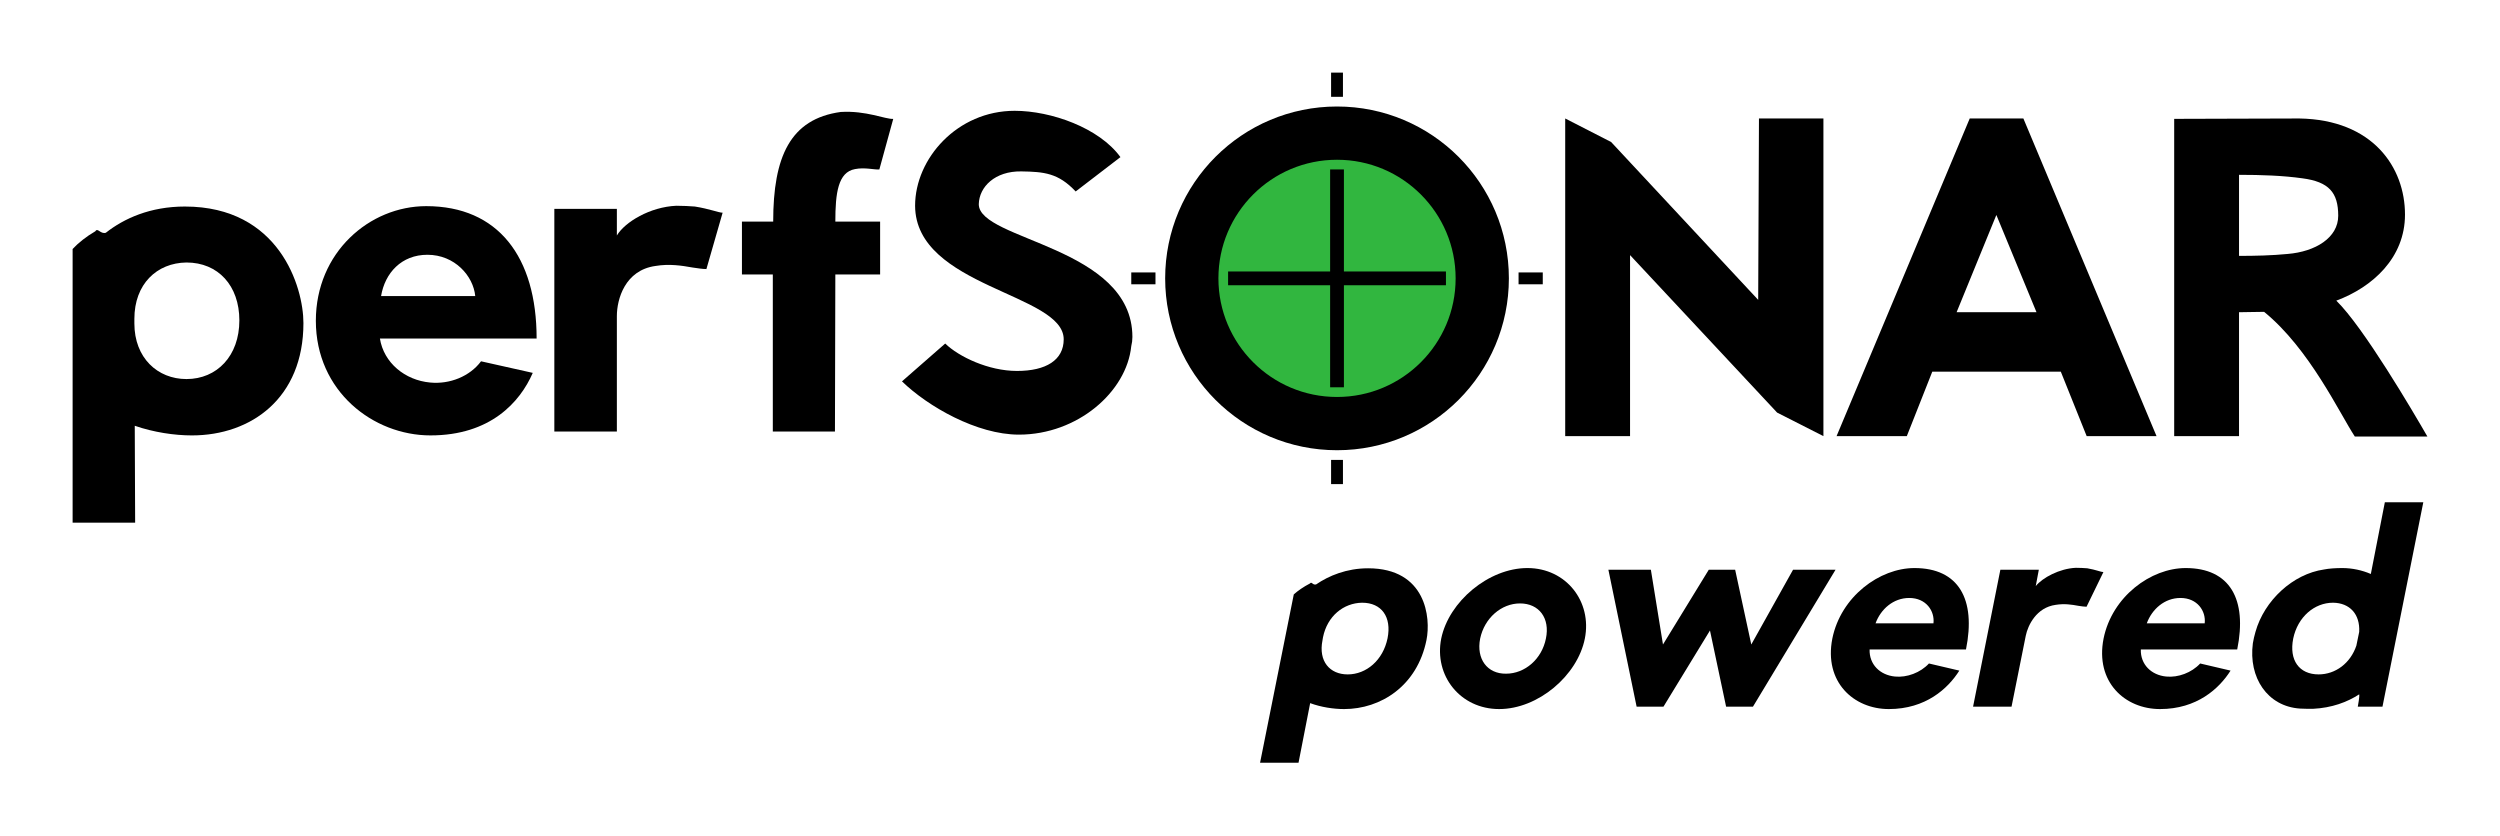
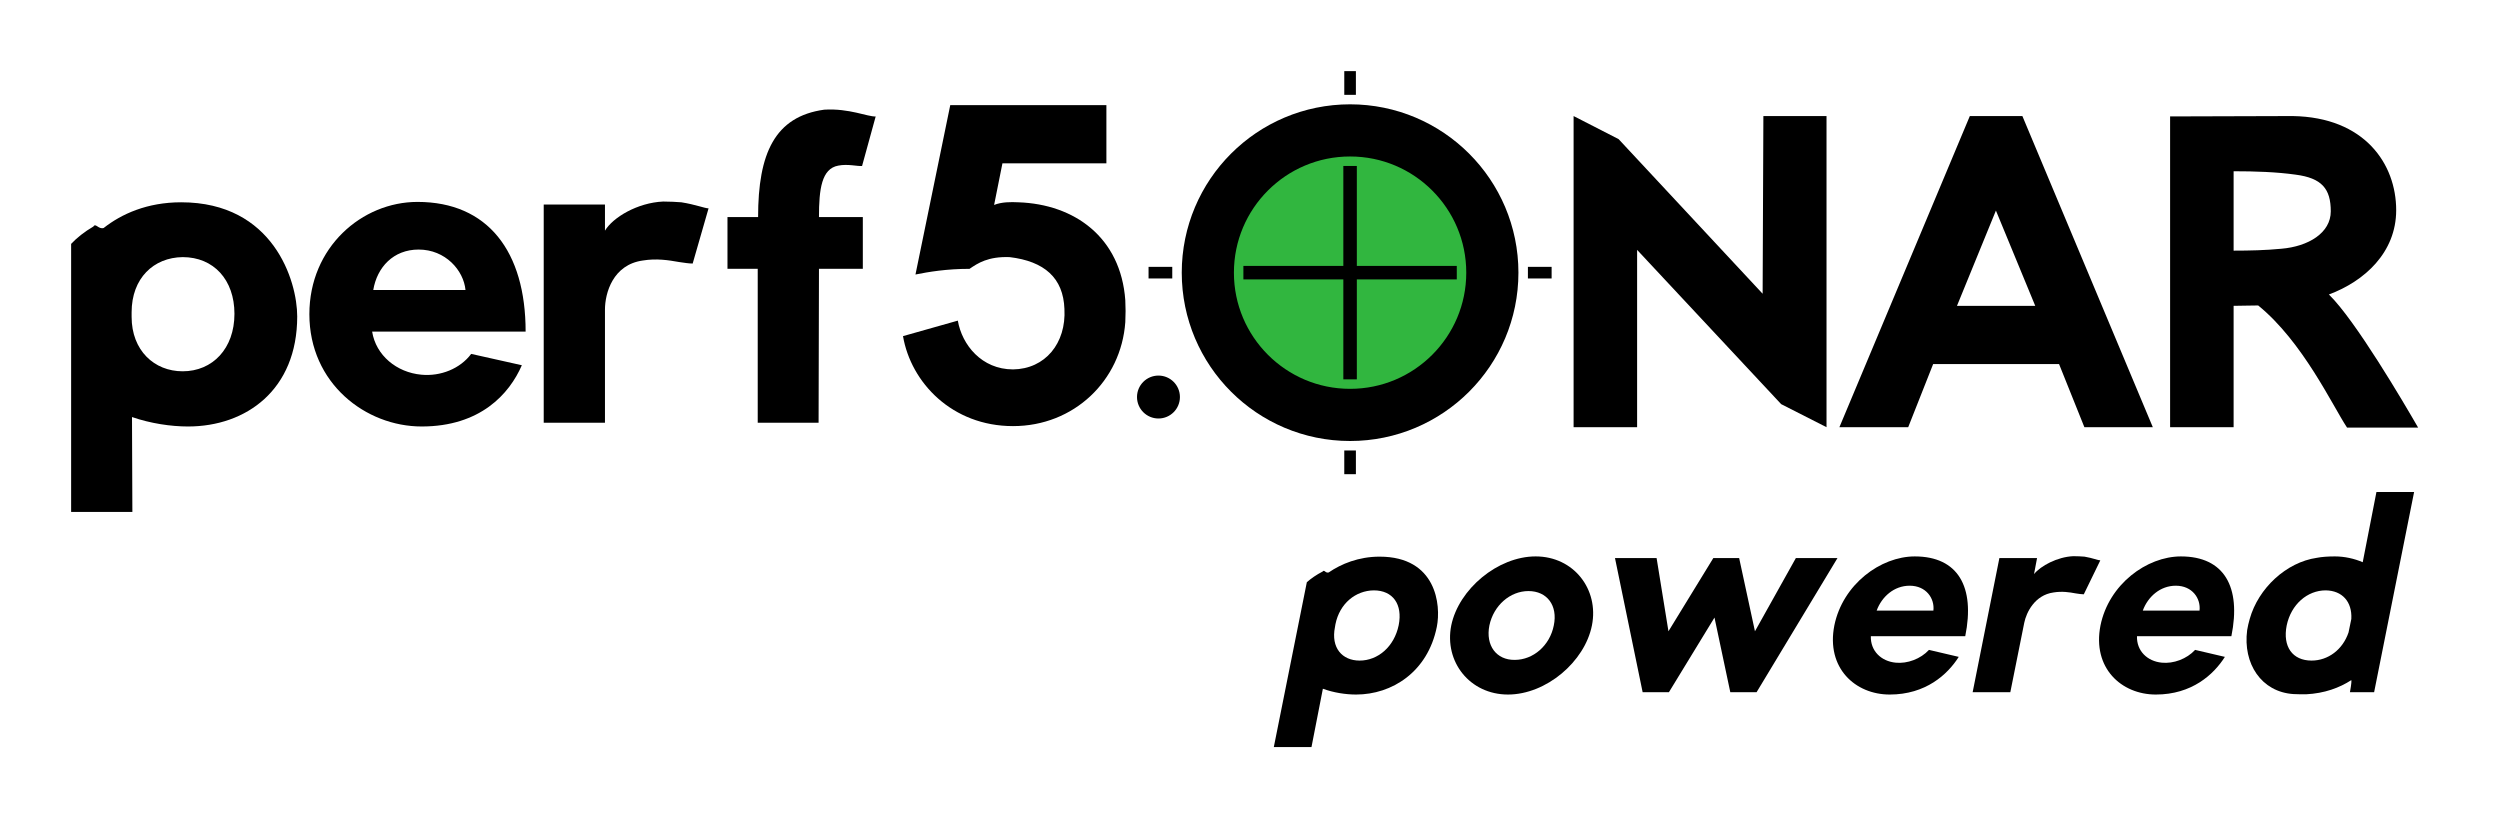
- <svg xmlns="http://www.w3.org/2000/svg" width="516.411mm" height="172.549mm" viewBox="0 0 516.411 172.549" version="1.1" id="svg8">
+ <svg xmlns="http://www.w3.org/2000/svg" width="527.213mm" height="172.549mm" viewBox="0 0 527.213 172.549" version="1.1" id="svg8">
  <defs id="defs2" />
-   <g id="layer4" style="display:inline" transform="translate(6.112114,-1.8065489e-6)">
+   <g id="layer4" style="display:inline" transform="translate(14.6448)">
    <circle transform="translate(187.5687,-139.5)" style="display:inline;opacity:1;fill:#31b63f;fill-opacity:1;fill-rule:nonzero;stroke:none;stroke-width:6;stroke-linecap:square;stroke-linejoin:miter;stroke-miterlimit:4;stroke-dasharray:none;stroke-dashoffset:0;stroke-opacity:1" id="path3715-3" cy="197.014" cx="82.479" r="30" />
  </g>
-   <g id="layer1" transform="translate(193.6808,-139.5)" style="display:inline">
+   <g id="layer1" transform="translate(202.2135,-139.5)" style="display:inline">
    <circle style="opacity:1;fill:none;fill-opacity:1;fill-rule:nonzero;stroke:#000000;stroke-width:11;stroke-linecap:square;stroke-linejoin:miter;stroke-miterlimit:4;stroke-dasharray:none;stroke-dashoffset:0;stroke-opacity:1" id="path3715" cy="197" cx="82.5" r="30" />
-     <path style="fill:none;fill-rule:evenodd;stroke:#000000;stroke-width:2.846;stroke-linecap:butt;stroke-linejoin:miter;stroke-miterlimit:4;stroke-dasharray:none;stroke-opacity:1" d="m 105,197 -45,0" id="path4522" />
-     <path style="fill:none;fill-rule:evenodd;stroke:#000000;stroke-width:2.846;stroke-linecap:butt;stroke-linejoin:miter;stroke-miterlimit:4;stroke-dasharray:none;stroke-opacity:1" d="m 82.5,219.5 0,-45" id="path4522-6" />
-     <path style="fill:none;fill-rule:evenodd;stroke:#000000;stroke-width:2.449;stroke-linecap:butt;stroke-linejoin:miter;stroke-miterlimit:4;stroke-dasharray:none;stroke-opacity:1" d="m 82.5,239.5 0,-5" id="path4522-6-7" />
-     <path style="fill:none;fill-rule:evenodd;stroke:#000000;stroke-width:2.449;stroke-linecap:butt;stroke-linejoin:miter;stroke-miterlimit:4;stroke-dasharray:none;stroke-opacity:1" d="M 82.5,159.5 82.5,154.5" id="path4522-6-7-3" />
-     <path style="fill:none;fill-rule:evenodd;stroke:#000000;stroke-width:2.449;stroke-linecap:butt;stroke-linejoin:miter;stroke-miterlimit:4;stroke-dasharray:none;stroke-opacity:1" d="m 40,197 5,0" id="path4522-6-7-3-5" />
-     <path style="fill:none;fill-rule:evenodd;stroke:#000000;stroke-width:2.449;stroke-linecap:butt;stroke-linejoin:miter;stroke-miterlimit:4;stroke-dasharray:none;stroke-opacity:1" d="M 120,197 125,197" id="path4522-6-7-3-5-6" />
-     <text xml:space="preserve" style="font-style:normal;font-variant:normal;font-weight:normal;font-stretch:normal;font-size:70.556px;line-height:125%;font-family:sans-serif;-inkscape-font-specification:'sans-serif, Normal';text-align:start;letter-spacing:0px;word-spacing:0px;writing-mode:lr-tb;text-anchor:start;fill:#000000;fill-opacity:1;stroke:none;stroke-width:0.265px;stroke-linecap:butt;stroke-linejoin:miter;stroke-opacity:1" x="310" y="219.5" id="text4725">
-       <tspan id="tspan4723" x="310" y="219.5" style="stroke-width:0.265px" />
+     <path style="fill:none;fill-rule:evenodd;stroke:#000000;stroke-width:2.846;stroke-linecap:butt;stroke-linejoin:miter;stroke-miterlimit:4;stroke-dasharray:none;stroke-opacity:1" d="m 105,197 h -45" id="path4522" />
+     <path style="fill:none;fill-rule:evenodd;stroke:#000000;stroke-width:2.846;stroke-linecap:butt;stroke-linejoin:miter;stroke-miterlimit:4;stroke-dasharray:none;stroke-opacity:1" d="m 82.5,219.5 v -45" id="path4522-6" />
+     <path style="fill:none;fill-rule:evenodd;stroke:#000000;stroke-width:2.45;stroke-linecap:butt;stroke-linejoin:miter;stroke-miterlimit:4;stroke-dasharray:none;stroke-opacity:1" d="m 82.5,239.5 v -5" id="path4522-6-7" />
+     <path style="fill:none;fill-rule:evenodd;stroke:#000000;stroke-width:2.449;stroke-linecap:butt;stroke-linejoin:miter;stroke-miterlimit:4;stroke-dasharray:none;stroke-opacity:1" d="M 82.5,159.5 V 154.5" id="path4522-6-7-3" />
+     <path style="fill:none;fill-rule:evenodd;stroke:#000000;stroke-width:2.449;stroke-linecap:butt;stroke-linejoin:miter;stroke-miterlimit:4;stroke-dasharray:none;stroke-opacity:1" d="m 40,197 h 5" id="path4522-6-7-3-5" />
+     <path style="fill:none;fill-rule:evenodd;stroke:#000000;stroke-width:2.45;stroke-linecap:butt;stroke-linejoin:miter;stroke-miterlimit:4;stroke-dasharray:none;stroke-opacity:1" d="M 120,197 H 125" id="path4522-6-7-3-5-6" />
+     <text xml:space="preserve" style="font-style:normal;font-variant:normal;font-weight:normal;font-stretch:normal;line-height:0%;font-family:sans-serif;-inkscape-font-specification:'sans-serif, Normal';text-align:start;letter-spacing:0px;word-spacing:0px;writing-mode:lr-tb;text-anchor:start;fill:#000000;fill-opacity:1;stroke:none;stroke-width:0.265px;stroke-linecap:butt;stroke-linejoin:miter;stroke-opacity:1" x="310" y="219.5" id="text4725">
+       <tspan id="tspan4723" x="310" y="219.5" style="font-size:70.555px;line-height:1.25;stroke-width:0.265px"> </tspan>
    </text>
  </g>
-   <g id="layer3" style="display:inline" transform="translate(5.960504,-8.0654894e-7)">
-     <g transform="translate(187.7203,-139.5)" style="font-style:normal;font-variant:normal;font-weight:normal;font-stretch:normal;font-size:79.729px;line-height:125%;font-family:'Rabbid Highway Sign II';-inkscape-font-specification:'Rabbid Highway Sign II, Normal';text-align:end;letter-spacing:0px;word-spacing:0px;writing-mode:lr-tb;text-anchor:end;display:inline;fill:#000000;fill-opacity:1;stroke:none;stroke-width:0.265px;stroke-linecap:butt;stroke-linejoin:miter;stroke-opacity:1" id="text4651-0">
-       <path d="m -165.924,206.319 0,-0.957 c 0,-7.176 4.624,-11.561 10.763,-11.64 6.538,0 10.923,4.784 10.923,11.959 0,7.335 -4.624,12.119 -10.923,12.119 -5.98,0 -10.763,-4.385 -10.763,-11.481 z m 10.444,-24.158 c -7.176,0 -12.597,2.472 -16.344,5.422 -1.116,0.319 -1.674,-1.116 -2.153,-0.319 -1.913,1.116 -3.508,2.392 -4.704,3.668 l 0,56.528 12.916,0 -0.08,-20.012 c 3.907,1.355 8.212,1.993 11.8,1.993 12.278,0 23.042,-7.734 23.042,-23.201 0,-7.495 -5.023,-24.078 -24.477,-24.078 z" style="font-style:normal;font-variant:normal;font-weight:normal;font-stretch:normal;font-size:79.729px;line-height:125%;font-family:'Rabbid Highway Sign II';-inkscape-font-specification:'Rabbid Highway Sign II, Normal';text-align:end;writing-mode:lr-tb;text-anchor:end" id="path3446" />
-       <path d="m -114.965,200.658 c 0.797,-4.784 4.226,-8.531 9.567,-8.531 5.661,0 9.488,4.385 9.886,8.531 l -19.454,0 z m 20.65,13.474 c -2.312,3.109 -6.458,4.784 -10.524,4.385 -5.182,-0.478 -9.567,-4.066 -10.365,-9.089 l 32.37,0 c 0,-16.903 -7.973,-27.347 -22.802,-27.347 -11.72,0 -22.802,9.567 -22.802,23.679 0,14.59 11.88,23.679 23.679,23.679 12.358,0 18.497,-6.857 21.128,-12.916 l -10.684,-2.392 z" style="font-style:normal;font-variant:normal;font-weight:normal;font-stretch:normal;font-size:79.729px;line-height:125%;font-family:'Rabbid Highway Sign II';-inkscape-font-specification:'Rabbid Highway Sign II, Normal';text-align:end;writing-mode:lr-tb;text-anchor:end" id="path3448" />
-       <path d="m -66.259,182.639 -12.916,0 0,46.004 12.916,0 0,-23.839 c 0,-3.508 1.674,-9.488 7.973,-10.365 2.87,-0.478 5.422,-0.08 7.654,0.319 1.116,0.159 2.073,0.319 2.87,0.319 l 3.349,-11.64 c -0.797,0 -2.711,-0.797 -5.74,-1.276 -1.116,-0.08 -2.392,-0.159 -3.827,-0.159 -5.422,0.239 -10.604,3.349 -12.278,6.139 l 0,-5.501 z" style="font-style:normal;font-variant:normal;font-weight:normal;font-stretch:normal;font-size:79.729px;line-height:125%;font-family:'Rabbid Highway Sign II';-inkscape-font-specification:'Rabbid Highway Sign II, Normal';text-align:end;writing-mode:lr-tb;text-anchor:end" id="path3450" />
-       <path d="m -33.965,185.27 -6.458,0 0,10.923 6.378,0 0,32.45 12.836,0 0.08,-32.45 9.249,0 0,-10.923 -9.249,0 c 0,-5.9 0.558,-10.205 4.066,-10.843 1.993,-0.399 3.986,0.159 5.023,0.08 l 2.87,-10.444 c -1.674,0.08 -5.581,-1.754 -10.843,-1.435 -10.444,1.435 -13.953,9.249 -13.953,22.643 z" style="font-style:normal;font-variant:normal;font-weight:normal;font-stretch:normal;font-size:79.729px;line-height:125%;font-family:'Rabbid Highway Sign II';-inkscape-font-specification:'Rabbid Highway Sign II, Normal';text-align:end;writing-mode:lr-tb;text-anchor:end" id="path3452" />
-       <path d="m 28.513,179.051 9.249,-7.096 c -4.385,-6.059 -14.351,-9.567 -21.846,-9.567 -11.88,0 -20.57,9.886 -20.57,19.613 0.08,16.823 30.696,18.098 30.696,27.586 0,4.305 -3.668,6.538 -9.647,6.538 -5.9,0 -12.039,-2.95 -14.83,-5.661 l -8.93,7.813 c 5.342,5.182 15.467,11.003 24.158,11.003 12.119,0 22.244,-8.85 23.201,-18.258 0.159,-0.638 0.239,-1.276 0.239,-1.913 0,-18.736 -31.732,-19.932 -31.732,-27.427 0.08,-3.588 3.349,-6.857 8.77,-6.777 4.704,0.08 7.654,0.319 11.242,4.146 z" style="font-style:normal;font-variant:normal;font-weight:normal;font-stretch:normal;font-size:79.729px;line-height:125%;font-family:'Rabbid Highway Sign II';-inkscape-font-specification:'Rabbid Highway Sign II, Normal';text-align:end;writing-mode:lr-tb;text-anchor:end" id="path3454" />
+   <g id="layer3" style="display:inline" transform="translate(14.49319)">
+     <g aria-label="perf5" id="text4651-0" style="font-style:normal;font-variant:normal;font-weight:normal;font-stretch:normal;line-height:0%;font-family:'Rabbid Highway Sign II';-inkscape-font-specification:'Rabbid Highway Sign II, Normal';text-align:end;letter-spacing:0px;word-spacing:0px;writing-mode:lr-tb;text-anchor:end;display:inline;fill:#000000;fill-opacity:1;stroke:none;stroke-width:0.265px;stroke-linecap:butt;stroke-linejoin:miter;stroke-opacity:1">
+       <path d="m 13.263,66.819 v -0.957 c 0,-7.176 4.624,-11.561 10.763,-11.64 6.538,0 10.923,4.784 10.923,11.959 0,7.335 -4.624,12.119 -10.923,12.119 -5.98,0 -10.763,-4.385 -10.763,-11.481 z M 23.708,42.661 c -7.176,0 -12.597,2.472 -16.344,5.422 C 6.247,48.401 5.689,46.966 5.211,47.763 3.297,48.88 1.703,50.155 0.507,51.431 v 56.528 H 13.423 l -0.08,-20.012 c 3.907,1.355 8.212,1.993 11.8,1.993 12.278,0 23.042,-7.734 23.042,-23.201 0,-7.495 -5.023,-24.078 -24.477,-24.078 z" style="font-style:normal;font-variant:normal;font-weight:normal;font-stretch:normal;font-size:79.729px;line-height:125%;font-family:'Rabbid Highway Sign II';-inkscape-font-specification:'Rabbid Highway Sign II, Normal';text-align:end;writing-mode:lr-tb;text-anchor:end" id="path991" />
+       <path d="m 64.222,61.158 c 0.797,-4.784 4.226,-8.531 9.567,-8.531 5.661,0 9.488,4.385 9.886,8.531 z m 20.65,13.474 c -2.312,3.109 -6.458,4.784 -10.524,4.385 -5.182,-0.478 -9.567,-4.066 -10.365,-9.089 h 32.37 c 0,-16.903 -7.973,-27.347 -22.802,-27.347 -11.72,0 -22.802,9.567 -22.802,23.679 0,14.59 11.88,23.679 23.679,23.679 12.358,0 18.497,-6.857 21.128,-12.916 z" style="font-style:normal;font-variant:normal;font-weight:normal;font-stretch:normal;font-size:79.729px;line-height:125%;font-family:'Rabbid Highway Sign II';-inkscape-font-specification:'Rabbid Highway Sign II, Normal';text-align:end;writing-mode:lr-tb;text-anchor:end" id="path993" />
+       <path d="m 113.085,43.139 h -12.916 v 46.004 h 12.916 V 65.304 c 0,-3.508 1.674,-9.488 7.973,-10.365 2.87,-0.478 5.422,-0.08 7.654,0.319 1.116,0.159 2.073,0.319 2.87,0.319 l 3.349,-11.64 c -0.797,0 -2.711,-0.797 -5.74,-1.276 -1.116,-0.08 -2.392,-0.159 -3.827,-0.159 -5.422,0.239 -10.604,3.349 -12.278,6.139 z" style="font-style:normal;font-variant:normal;font-weight:normal;font-stretch:normal;font-size:79.729px;line-height:125%;font-family:'Rabbid Highway Sign II';-inkscape-font-specification:'Rabbid Highway Sign II, Normal';text-align:end;writing-mode:lr-tb;text-anchor:end" id="path995" />
+       <path d="m 145.379,45.77 h -6.458 v 10.923 h 6.378 v 32.45 h 12.836 l 0.08,-32.45 h 9.249 V 45.77 h -9.249 c 0,-5.9 0.558,-10.205 4.066,-10.843 1.993,-0.399 3.986,0.159 5.023,0.08 l 2.87,-10.444 c -1.674,0.08 -5.581,-1.754 -10.843,-1.435 -10.444,1.435 -13.953,9.249 -13.953,22.643 z" style="font-style:normal;font-variant:normal;font-weight:normal;font-stretch:normal;font-size:79.729px;line-height:125%;font-family:'Rabbid Highway Sign II';-inkscape-font-specification:'Rabbid Highway Sign II, Normal';text-align:end;writing-mode:lr-tb;text-anchor:end" id="path997" />
+       <path d="m 199.137,77.901 c -6.617,0 -10.763,-5.182 -11.64,-10.285 l -11.561,3.269 c 1.674,9.807 10.365,18.975 23.201,18.975 12.836,0 22.802,-9.567 23.679,-21.925 0.08,-1.595 0.08,-3.109 0,-4.624 -0.957,-13.235 -10.684,-20.251 -22.563,-20.65 -1.595,-0.08 -3.508,-0.08 -5.103,0.558 l 1.754,-8.77 h 21.925 v -12.278 h -32.928 l -7.335,35.719 c 2.791,-0.558 6.538,-1.196 11.401,-1.196 1.754,-1.196 3.907,-2.631 8.451,-2.472 7.335,0.877 11.322,4.385 11.561,10.923 0.399,7.255 -4.066,12.677 -10.843,12.757 z" style="font-style:normal;font-variant:normal;font-weight:normal;font-stretch:normal;font-size:79.729px;line-height:125%;font-family:'Rabbid Highway Sign II';-inkscape-font-specification:'Rabbid Highway Sign II, Normal';text-align:end;writing-mode:lr-tb;text-anchor:end" id="path999" />
    </g>
-     <g style="font-style:normal;font-variant:normal;font-weight:normal;font-stretch:normal;font-size:88.9px;line-height:125%;font-family:sans-serif;-inkscape-font-specification:'sans-serif, Normal';text-align:start;letter-spacing:0px;word-spacing:0px;writing-mode:lr-tb;text-anchor:start;display:inline;fill:#000000;fill-opacity:1;stroke:none;stroke-width:0.265px;stroke-linecap:butt;stroke-linejoin:miter;stroke-opacity:1" id="text4651">
-       <path d="m 317.356,90.089 13.394,0 0,-37.392 30.376,32.529 9.567,4.863 0,-65.616 -13.315,0 -0.159,37.472 -30.376,-32.609 -9.488,-4.863 0,65.616 z" style="font-style:normal;font-variant:normal;font-weight:normal;font-stretch:normal;font-size:79.728px;font-family:'Rabbid Highway Sign II';-inkscape-font-specification:'Rabbid Highway Sign II, Normal';text-align:start;writing-mode:lr-tb;text-anchor:start;stroke-width:0.265px" id="path3439" />
-       <path d="m 411.997,24.473 -11.082,0 -27.506,65.616 14.51,0 5.262,-13.315 26.549,0 5.342,13.315 14.431,0 -27.506,-65.616 z m 2.711,40.023 -16.504,0 8.212,-20.091 8.292,20.091 z" style="font-style:normal;font-variant:normal;font-weight:normal;font-stretch:normal;font-size:79.728px;font-family:'Rabbid Highway Sign II';-inkscape-font-specification:'Rabbid Highway Sign II, Normal';text-align:start;writing-mode:lr-tb;text-anchor:start;stroke-width:0.265px" id="path3441" />
-       <path d="m 443.149,24.553 0,65.536 13.394,0 0,-25.593 c 1.515,0 3.349,-0.08 5.182,-0.08 9.408,7.654 15.627,21.048 18.736,25.752 l 14.989,0 c -3.03,-5.262 -13.235,-22.643 -18.816,-28.064 7.494,-2.79 14.192,-8.85 14.192,-17.779 0,-9.727 -6.617,-19.613 -21.845,-19.852 l -25.832,0.08 z m 13.394,28.303 0,-16.743 c 4.624,0 9.089,0.159 13.075,0.718 5.501,0.718 7.415,2.95 7.415,7.734 0,4.544 -4.704,7.415 -10.444,7.893 -3.269,0.319 -6.697,0.399 -10.046,0.399 z" style="font-style:normal;font-variant:normal;font-weight:normal;font-stretch:normal;font-size:79.728px;font-family:'Rabbid Highway Sign II';-inkscape-font-specification:'Rabbid Highway Sign II, Normal';text-align:start;writing-mode:lr-tb;text-anchor:start;stroke-width:0.265px" id="path3443" />
+     <g aria-label="NAR" id="text4651" style="font-style:normal;font-variant:normal;font-weight:normal;font-stretch:normal;line-height:0%;font-family:sans-serif;-inkscape-font-specification:'sans-serif, Normal';text-align:start;letter-spacing:0px;word-spacing:0px;writing-mode:lr-tb;text-anchor:start;display:inline;fill:#000000;fill-opacity:1;stroke:none;stroke-width:0.265px;stroke-linecap:butt;stroke-linejoin:miter;stroke-opacity:1">
+       <path d="m 317.356,90.089 h 13.394 V 52.697 l 30.376,32.529 9.567,4.863 V 24.473 h -13.315 l -0.159,37.472 -30.376,-32.609 -9.488,-4.863 z" style="font-style:normal;font-variant:normal;font-weight:normal;font-stretch:normal;font-size:79.728px;line-height:1.25;font-family:'Rabbid Highway Sign II';-inkscape-font-specification:'Rabbid Highway Sign II, Normal';text-align:start;writing-mode:lr-tb;text-anchor:start;stroke-width:0.265px" id="path1002" />
+       <path d="M 411.997,24.473 H 400.915 L 373.409,90.089 h 14.51 l 5.262,-13.315 h 26.549 l 5.342,13.315 h 14.431 z m 2.711,40.023 h -16.504 l 8.212,-20.091 z" style="font-style:normal;font-variant:normal;font-weight:normal;font-stretch:normal;font-size:79.728px;line-height:1.25;font-family:'Rabbid Highway Sign II';-inkscape-font-specification:'Rabbid Highway Sign II, Normal';text-align:start;writing-mode:lr-tb;text-anchor:start;stroke-width:0.265px" id="path1004" />
+       <path d="M 443.149,24.553 V 90.089 h 13.394 V 64.496 c 1.515,0 3.349,-0.08 5.182,-0.08 9.408,7.654 15.627,21.048 18.736,25.752 h 14.989 C 492.421,84.907 482.216,67.526 476.635,62.105 c 7.494,-2.79 14.192,-8.85 14.192,-17.779 0,-9.727 -6.617,-19.613 -21.845,-19.852 z m 13.394,28.303 V 36.113 c 4.624,0 9.089,0.159 13.075,0.718 5.501,0.718 7.415,2.95 7.415,7.734 0,4.544 -4.704,7.415 -10.444,7.893 -3.269,0.319 -6.697,0.399 -10.046,0.399 z" style="font-style:normal;font-variant:normal;font-weight:normal;font-stretch:normal;font-size:79.728px;line-height:1.25;font-family:'Rabbid Highway Sign II';-inkscape-font-specification:'Rabbid Highway Sign II, Normal';text-align:start;writing-mode:lr-tb;text-anchor:start;stroke-width:0.265px" id="path1006" />
    </g>
+     <circle style="fill:#000000;fill-opacity:1;fill-rule:evenodd;stroke-width:0.265" id="path166" cx="229.81" cy="83.729" r="4.526" />
  </g>
-   <g id="layer2" style="display:inline" transform="translate(8.832844,14.99999)">
-     <g style="font-style:normal;font-variant:normal;font-weight:normal;font-stretch:normal;font-size:69.144px;line-height:125%;font-family:sans-serif;-inkscape-font-specification:'sans-serif, Normal';text-align:start;letter-spacing:0px;word-spacing:0px;writing-mode:lr-tb;text-anchor:start;fill:#000000;fill-opacity:1;stroke:none;stroke-width:0.265px;stroke-linecap:butt;stroke-linejoin:miter;stroke-opacity:1" id="text4651-0-4">
-       <path d="m 264.349,117.247 0.098,-0.588 c 0.883,-4.413 4.266,-7.11 8.091,-7.159 4.021,0 6.13,2.942 5.247,7.355 -0.932,4.511 -4.364,7.453 -8.238,7.453 -3.678,0 -6.08,-2.697 -5.198,-7.061 z m 9.415,-14.858 c -4.413,0 -8.091,1.52 -10.739,3.334 -0.736,0.196 -0.883,-0.686 -1.275,-0.196 -1.324,0.687 -2.452,1.471 -3.334,2.256 l -6.963,34.767 7.944,0 2.403,-12.308 c 2.256,0.834 4.806,1.226 7.012,1.226 7.552,0 15.103,-4.756 17.016,-14.27 0.932,-4.609 -0.098,-14.809 -12.063,-14.809 z" style="font-style:italic;font-variant:normal;font-weight:normal;font-stretch:normal;font-size:49.036px;font-family:'Rabbid Highway Sign II';-inkscape-font-specification:'Rabbid Highway Sign II, Normal';text-align:end;writing-mode:lr-tb;text-anchor:end;stroke-width:0.265px" id="path3424" />
-       <path d="m 296.915,116.903 c 0.883,-4.217 4.364,-7.257 8.238,-7.257 3.923,0 6.228,3.04 5.345,7.257 -0.834,4.217 -4.315,7.257 -8.238,7.257 -3.874,0.049 -6.179,-3.04 -5.345,-7.257 z m -8.042,0 c -1.52,7.65 3.923,14.564 11.965,14.564 8.042,0 16.182,-6.914 17.702,-14.564 1.52,-7.601 -3.825,-14.564 -11.867,-14.564 -7.993,0 -16.231,6.914 -17.8,14.564 z" style="font-style:italic;font-variant:normal;font-weight:normal;font-stretch:normal;font-size:49.036px;font-family:'Rabbid Highway Sign II';-inkscape-font-specification:'Rabbid Highway Sign II, Normal';text-align:end;writing-mode:lr-tb;text-anchor:end;stroke-width:0.265px" id="path3426" />
-       <path d="m 334.776,130.977 9.611,-15.741 3.334,15.741 5.541,0 17.065,-28.294 -8.777,0 -8.63,15.446 -3.334,-15.446 -5.443,0 -9.464,15.446 -2.501,-15.446 -8.777,0 5.835,28.294 5.541,0 z" style="font-style:italic;font-variant:normal;font-weight:normal;font-stretch:normal;font-size:49.036px;font-family:'Rabbid Highway Sign II';-inkscape-font-specification:'Rabbid Highway Sign II, Normal';text-align:end;writing-mode:lr-tb;text-anchor:end;stroke-width:0.265px" id="path3428" />
-       <path d="m 378.586,113.765 c 1.079,-2.942 3.678,-5.247 6.963,-5.247 3.482,0 5.296,2.697 5.002,5.247 l -11.965,0 z m 11.033,8.287 c -1.765,1.912 -4.56,2.942 -7.012,2.697 -3.089,-0.294 -5.345,-2.501 -5.247,-5.59 l 19.909,0 c 2.109,-10.396 -1.52,-16.819 -10.641,-16.819 -7.208,0 -15.201,5.884 -16.966,14.564 -1.765,8.974 4.413,14.564 11.671,14.564 7.601,0 12.21,-4.217 14.564,-7.944 l -6.277,-1.471 z" style="font-style:italic;font-variant:normal;font-weight:normal;font-stretch:normal;font-size:49.036px;font-family:'Rabbid Highway Sign II';-inkscape-font-specification:'Rabbid Highway Sign II, Normal';text-align:end;writing-mode:lr-tb;text-anchor:end;stroke-width:0.265px" id="path3430" />
-       <path d="m 412.316,102.683 -7.944,0 -5.639,28.294 7.944,0 2.942,-14.662 c 0.441,-2.158 2.207,-5.835 6.179,-6.375 1.814,-0.294 3.334,-0.049 4.658,0.196 0.686,0.098 1.226,0.196 1.716,0.196 l 3.482,-7.159 c -0.49,0 -1.569,-0.49 -3.334,-0.785 -0.687,-0.049 -1.471,-0.098 -2.354,-0.098 -3.383,0.147 -6.914,2.06 -8.287,3.776 l 0.637,-3.383 z" style="font-style:italic;font-variant:normal;font-weight:normal;font-stretch:normal;font-size:49.036px;font-family:'Rabbid Highway Sign II';-inkscape-font-specification:'Rabbid Highway Sign II, Normal';text-align:end;writing-mode:lr-tb;text-anchor:end;stroke-width:0.265px" id="path3432" />
-       <path d="m 434.613,113.765 c 1.079,-2.942 3.678,-5.247 6.963,-5.247 3.482,0 5.296,2.697 5.002,5.247 l -11.965,0 z m 11.033,8.287 c -1.765,1.912 -4.56,2.942 -7.012,2.697 -3.089,-0.294 -5.345,-2.501 -5.247,-5.59 l 19.909,0 c 2.109,-10.396 -1.52,-16.819 -10.641,-16.819 -7.208,0 -15.201,5.884 -16.966,14.564 -1.765,8.974 4.413,14.564 11.671,14.564 7.601,0 12.21,-4.217 14.564,-7.944 l -6.277,-1.471 z" style="font-style:italic;font-variant:normal;font-weight:normal;font-stretch:normal;font-size:49.036px;font-family:'Rabbid Highway Sign II';-inkscape-font-specification:'Rabbid Highway Sign II, Normal';text-align:end;writing-mode:lr-tb;text-anchor:end;stroke-width:0.265px" id="path3434" />
-       <path d="m 464.862,116.903 c 0.932,-4.462 4.364,-7.404 8.238,-7.404 3.433,0.049 5.59,2.354 5.394,6.031 l -0.588,2.844 c -1.226,3.629 -4.315,5.933 -7.797,5.933 -4.021,0 -6.13,-2.942 -5.247,-7.404 z m 26.872,-28.147 -7.944,0 -2.893,14.809 c -1.814,-0.785 -3.874,-1.226 -5.884,-1.226 -1.422,0 -2.795,0.098 -3.776,0.294 -6.473,0.932 -12.357,6.424 -14.171,12.896 -0.245,0.785 -0.392,1.569 -0.539,2.354 -0.932,7.061 2.991,13.044 9.758,13.485 0.932,0.049 1.814,0.049 2.648,0.049 3.923,-0.196 7.061,-1.373 9.562,-2.991 0.098,0.539 -0.245,2.207 -0.294,2.55 l 5.1,0 8.434,-42.22 z" style="font-style:italic;font-variant:normal;font-weight:normal;font-stretch:normal;font-size:49.036px;font-family:'Rabbid Highway Sign II';-inkscape-font-specification:'Rabbid Highway Sign II, Normal';text-align:end;writing-mode:lr-tb;text-anchor:end;stroke-width:0.265px" id="path3436" />
+   <g id="layer2" style="display:inline" transform="translate(17.36553,15.00001)">
+     <g aria-label="powered" id="text4651-0-4" style="font-style:normal;font-variant:normal;font-weight:normal;font-stretch:normal;line-height:0%;font-family:sans-serif;-inkscape-font-specification:'sans-serif, Normal';text-align:start;letter-spacing:0px;word-spacing:0px;writing-mode:lr-tb;text-anchor:start;fill:#000000;fill-opacity:1;stroke:none;stroke-width:0.265px;stroke-linecap:butt;stroke-linejoin:miter;stroke-opacity:1">
+       <path d="m 264.158,117.247 0.098,-0.588 c 0.883,-4.413 4.266,-7.11 8.091,-7.159 4.021,0 6.13,2.942 5.247,7.355 -0.932,4.511 -4.364,7.453 -8.238,7.453 -3.678,0 -6.08,-2.697 -5.198,-7.061 z m 9.415,-14.858 c -4.413,0 -8.091,1.52 -10.739,3.334 -0.736,0.196 -0.883,-0.687 -1.275,-0.196 -1.324,0.686 -2.452,1.471 -3.334,2.256 l -6.963,34.767 h 7.944 l 2.403,-12.308 c 2.256,0.834 4.806,1.226 7.012,1.226 7.552,0 15.103,-4.756 17.016,-14.27 0.932,-4.609 -0.098,-14.809 -12.063,-14.809 z" style="font-style:italic;font-variant:normal;font-weight:normal;font-stretch:normal;font-size:49.036px;line-height:1.25;font-family:'Rabbid Highway Sign II';-inkscape-font-specification:'Rabbid Highway Sign II, Normal';text-align:end;writing-mode:lr-tb;text-anchor:end;stroke-width:0.265px" id="path1009" />
+       <path d="m 296.723,116.903 c 0.883,-4.217 4.364,-7.257 8.238,-7.257 3.923,0 6.228,3.04 5.345,7.257 -0.834,4.217 -4.315,7.257 -8.238,7.257 -3.874,0.049 -6.179,-3.04 -5.345,-7.257 z m -8.042,0 c -1.52,7.65 3.923,14.564 11.965,14.564 8.042,0 16.182,-6.914 17.702,-14.564 1.52,-7.601 -3.825,-14.564 -11.867,-14.564 -7.993,0 -16.231,6.914 -17.8,14.564 z" style="font-style:italic;font-variant:normal;font-weight:normal;font-stretch:normal;font-size:49.036px;line-height:1.25;font-family:'Rabbid Highway Sign II';-inkscape-font-specification:'Rabbid Highway Sign II, Normal';text-align:end;writing-mode:lr-tb;text-anchor:end;stroke-width:0.265px" id="path1011" />
+       <path d="m 334.584,130.977 9.611,-15.741 3.334,15.741 h 5.541 l 17.065,-28.294 h -8.777 l -8.63,15.446 -3.334,-15.446 h -5.443 l -9.464,15.446 -2.501,-15.446 h -8.777 l 5.835,28.294 z" style="font-style:italic;font-variant:normal;font-weight:normal;font-stretch:normal;font-size:49.036px;line-height:1.25;font-family:'Rabbid Highway Sign II';-inkscape-font-specification:'Rabbid Highway Sign II, Normal';text-align:end;writing-mode:lr-tb;text-anchor:end;stroke-width:0.265px" id="path1013" />
+       <path d="m 378.394,113.765 c 1.079,-2.942 3.678,-5.247 6.963,-5.247 3.482,0 5.296,2.697 5.002,5.247 z m 11.033,8.287 c -1.765,1.912 -4.56,2.942 -7.012,2.697 -3.089,-0.294 -5.345,-2.501 -5.247,-5.59 h 19.909 c 2.109,-10.396 -1.52,-16.819 -10.641,-16.819 -7.208,0 -15.201,5.884 -16.966,14.564 -1.765,8.974 4.413,14.564 11.671,14.564 7.601,0 12.21,-4.217 14.564,-7.944 z" style="font-style:italic;font-variant:normal;font-weight:normal;font-stretch:normal;font-size:49.036px;line-height:1.25;font-family:'Rabbid Highway Sign II';-inkscape-font-specification:'Rabbid Highway Sign II, Normal';text-align:end;writing-mode:lr-tb;text-anchor:end;stroke-width:0.265px" id="path1015" />
+       <path d="m 412.22,102.683 h -7.944 l -5.639,28.294 h 7.944 l 2.942,-14.662 c 0.441,-2.158 2.207,-5.835 6.179,-6.375 1.814,-0.294 3.334,-0.049 4.658,0.196 0.687,0.098 1.226,0.196 1.716,0.196 l 3.482,-7.159 c -0.49,0 -1.569,-0.49 -3.334,-0.785 -0.686,-0.049 -1.471,-0.098 -2.354,-0.098 -3.383,0.147 -6.914,2.06 -8.287,3.776 z" style="font-style:italic;font-variant:normal;font-weight:normal;font-stretch:normal;font-size:49.036px;line-height:1.25;font-family:'Rabbid Highway Sign II';-inkscape-font-specification:'Rabbid Highway Sign II, Normal';text-align:end;writing-mode:lr-tb;text-anchor:end;stroke-width:0.265px" id="path1017" />
+       <path d="m 434.518,113.765 c 1.079,-2.942 3.678,-5.247 6.963,-5.247 3.482,0 5.296,2.697 5.002,5.247 z m 11.033,8.287 c -1.765,1.912 -4.56,2.942 -7.012,2.697 -3.089,-0.294 -5.345,-2.501 -5.247,-5.59 h 19.909 c 2.109,-10.396 -1.52,-16.819 -10.641,-16.819 -7.208,0 -15.201,5.884 -16.966,14.564 -1.765,8.974 4.413,14.564 11.671,14.564 7.601,0 12.21,-4.217 14.564,-7.944 z" style="font-style:italic;font-variant:normal;font-weight:normal;font-stretch:normal;font-size:49.036px;line-height:1.25;font-family:'Rabbid Highway Sign II';-inkscape-font-specification:'Rabbid Highway Sign II, Normal';text-align:end;writing-mode:lr-tb;text-anchor:end;stroke-width:0.265px" id="path1019" />
+       <path d="m 464.862,116.903 c 0.932,-4.462 4.364,-7.404 8.238,-7.404 3.433,0.049 5.59,2.354 5.394,6.031 l -0.588,2.844 c -1.226,3.629 -4.315,5.933 -7.797,5.933 -4.021,0 -6.13,-2.942 -5.247,-7.404 z m 26.872,-28.147 h -7.944 l -2.893,14.809 c -1.814,-0.785 -3.874,-1.226 -5.884,-1.226 -1.422,0 -2.795,0.098 -3.776,0.294 -6.473,0.932 -12.357,6.424 -14.171,12.896 -0.245,0.785 -0.392,1.569 -0.539,2.354 -0.932,7.061 2.991,13.044 9.758,13.485 0.932,0.049 1.814,0.049 2.648,0.049 3.923,-0.196 7.061,-1.373 9.562,-2.991 0.098,0.539 -0.245,2.207 -0.294,2.55 h 5.1 z" style="font-style:italic;font-variant:normal;font-weight:normal;font-stretch:normal;font-size:49.036px;line-height:1.25;font-family:'Rabbid Highway Sign II';-inkscape-font-specification:'Rabbid Highway Sign II, Normal';text-align:end;writing-mode:lr-tb;text-anchor:end;stroke-width:0.265px" id="path1021" />
    </g>
-     <text xml:space="preserve" style="font-style:normal;font-variant:normal;font-weight:normal;font-stretch:normal;font-size:70.556px;line-height:125%;font-family:sans-serif;-inkscape-font-specification:'sans-serif, Normal';text-align:start;letter-spacing:0px;word-spacing:0px;writing-mode:lr-tb;text-anchor:start;fill:#000000;fill-opacity:1;stroke:none;stroke-width:0.265px;stroke-linecap:butt;stroke-linejoin:miter;stroke-opacity:1" x="363.988" y="-165.556" id="text6229">
-       <tspan id="tspan6227" x="363.988" y="-165.556" style="stroke-width:0.265px" />
+     <text xml:space="preserve" style="font-style:normal;font-variant:normal;font-weight:normal;font-stretch:normal;line-height:0%;font-family:sans-serif;-inkscape-font-specification:'sans-serif, Normal';text-align:start;letter-spacing:0px;word-spacing:0px;writing-mode:lr-tb;text-anchor:start;fill:#000000;fill-opacity:1;stroke:none;stroke-width:0.265px;stroke-linecap:butt;stroke-linejoin:miter;stroke-opacity:1" x="363.988" y="-165.556" id="text6229">
+       <tspan id="tspan6227" x="363.988" y="-165.556" style="font-size:70.555px;line-height:1.25;stroke-width:0.265px"> </tspan>
    </text>
-     <text xml:space="preserve" style="font-style:normal;font-variant:normal;font-weight:normal;font-stretch:normal;font-size:70.556px;line-height:125%;font-family:sans-serif;-inkscape-font-specification:'sans-serif, Normal';text-align:start;letter-spacing:0px;word-spacing:0px;writing-mode:lr-tb;text-anchor:start;fill:#000000;fill-opacity:1;stroke:none;stroke-width:0.265px;stroke-linecap:butt;stroke-linejoin:miter;stroke-opacity:1" x="557.348" y="80" id="text842">
-       <tspan id="tspan840" x="557.348" y="80" style="stroke-width:0.265px" />
+     <text xml:space="preserve" style="font-style:normal;font-variant:normal;font-weight:normal;font-stretch:normal;line-height:0%;font-family:sans-serif;-inkscape-font-specification:'sans-serif, Normal';text-align:start;letter-spacing:0px;word-spacing:0px;writing-mode:lr-tb;text-anchor:start;fill:#000000;fill-opacity:1;stroke:none;stroke-width:0.265px;stroke-linecap:butt;stroke-linejoin:miter;stroke-opacity:1" x="557.348" y="80" id="text842">
+       <tspan id="tspan840" x="557.348" y="80" style="font-size:70.555px;line-height:1.25;stroke-width:0.265px"> </tspan>
    </text>
-     <text xml:space="preserve" style="font-style:normal;font-variant:normal;font-weight:normal;font-stretch:normal;font-size:70.556px;line-height:125%;font-family:sans-serif;-inkscape-font-specification:'sans-serif, Normal';text-align:start;letter-spacing:0px;word-spacing:0px;writing-mode:lr-tb;text-anchor:start;fill:#000000;fill-opacity:1;stroke:none;stroke-width:0.265px;stroke-linecap:butt;stroke-linejoin:miter;stroke-opacity:1" x="403.326" y="-263.632" id="text846">
-       <tspan id="tspan844" x="403.326" y="-263.632" style="stroke-width:0.265px" />
+     <text xml:space="preserve" style="font-style:normal;font-variant:normal;font-weight:normal;font-stretch:normal;line-height:0%;font-family:sans-serif;-inkscape-font-specification:'sans-serif, Normal';text-align:start;letter-spacing:0px;word-spacing:0px;writing-mode:lr-tb;text-anchor:start;fill:#000000;fill-opacity:1;stroke:none;stroke-width:0.265px;stroke-linecap:butt;stroke-linejoin:miter;stroke-opacity:1" x="403.326" y="-263.632" id="text846">
+       <tspan id="tspan844" x="403.326" y="-263.632" style="font-size:70.555px;line-height:1.25;stroke-width:0.265px"> </tspan>
    </text>
  </g>
</svg>
